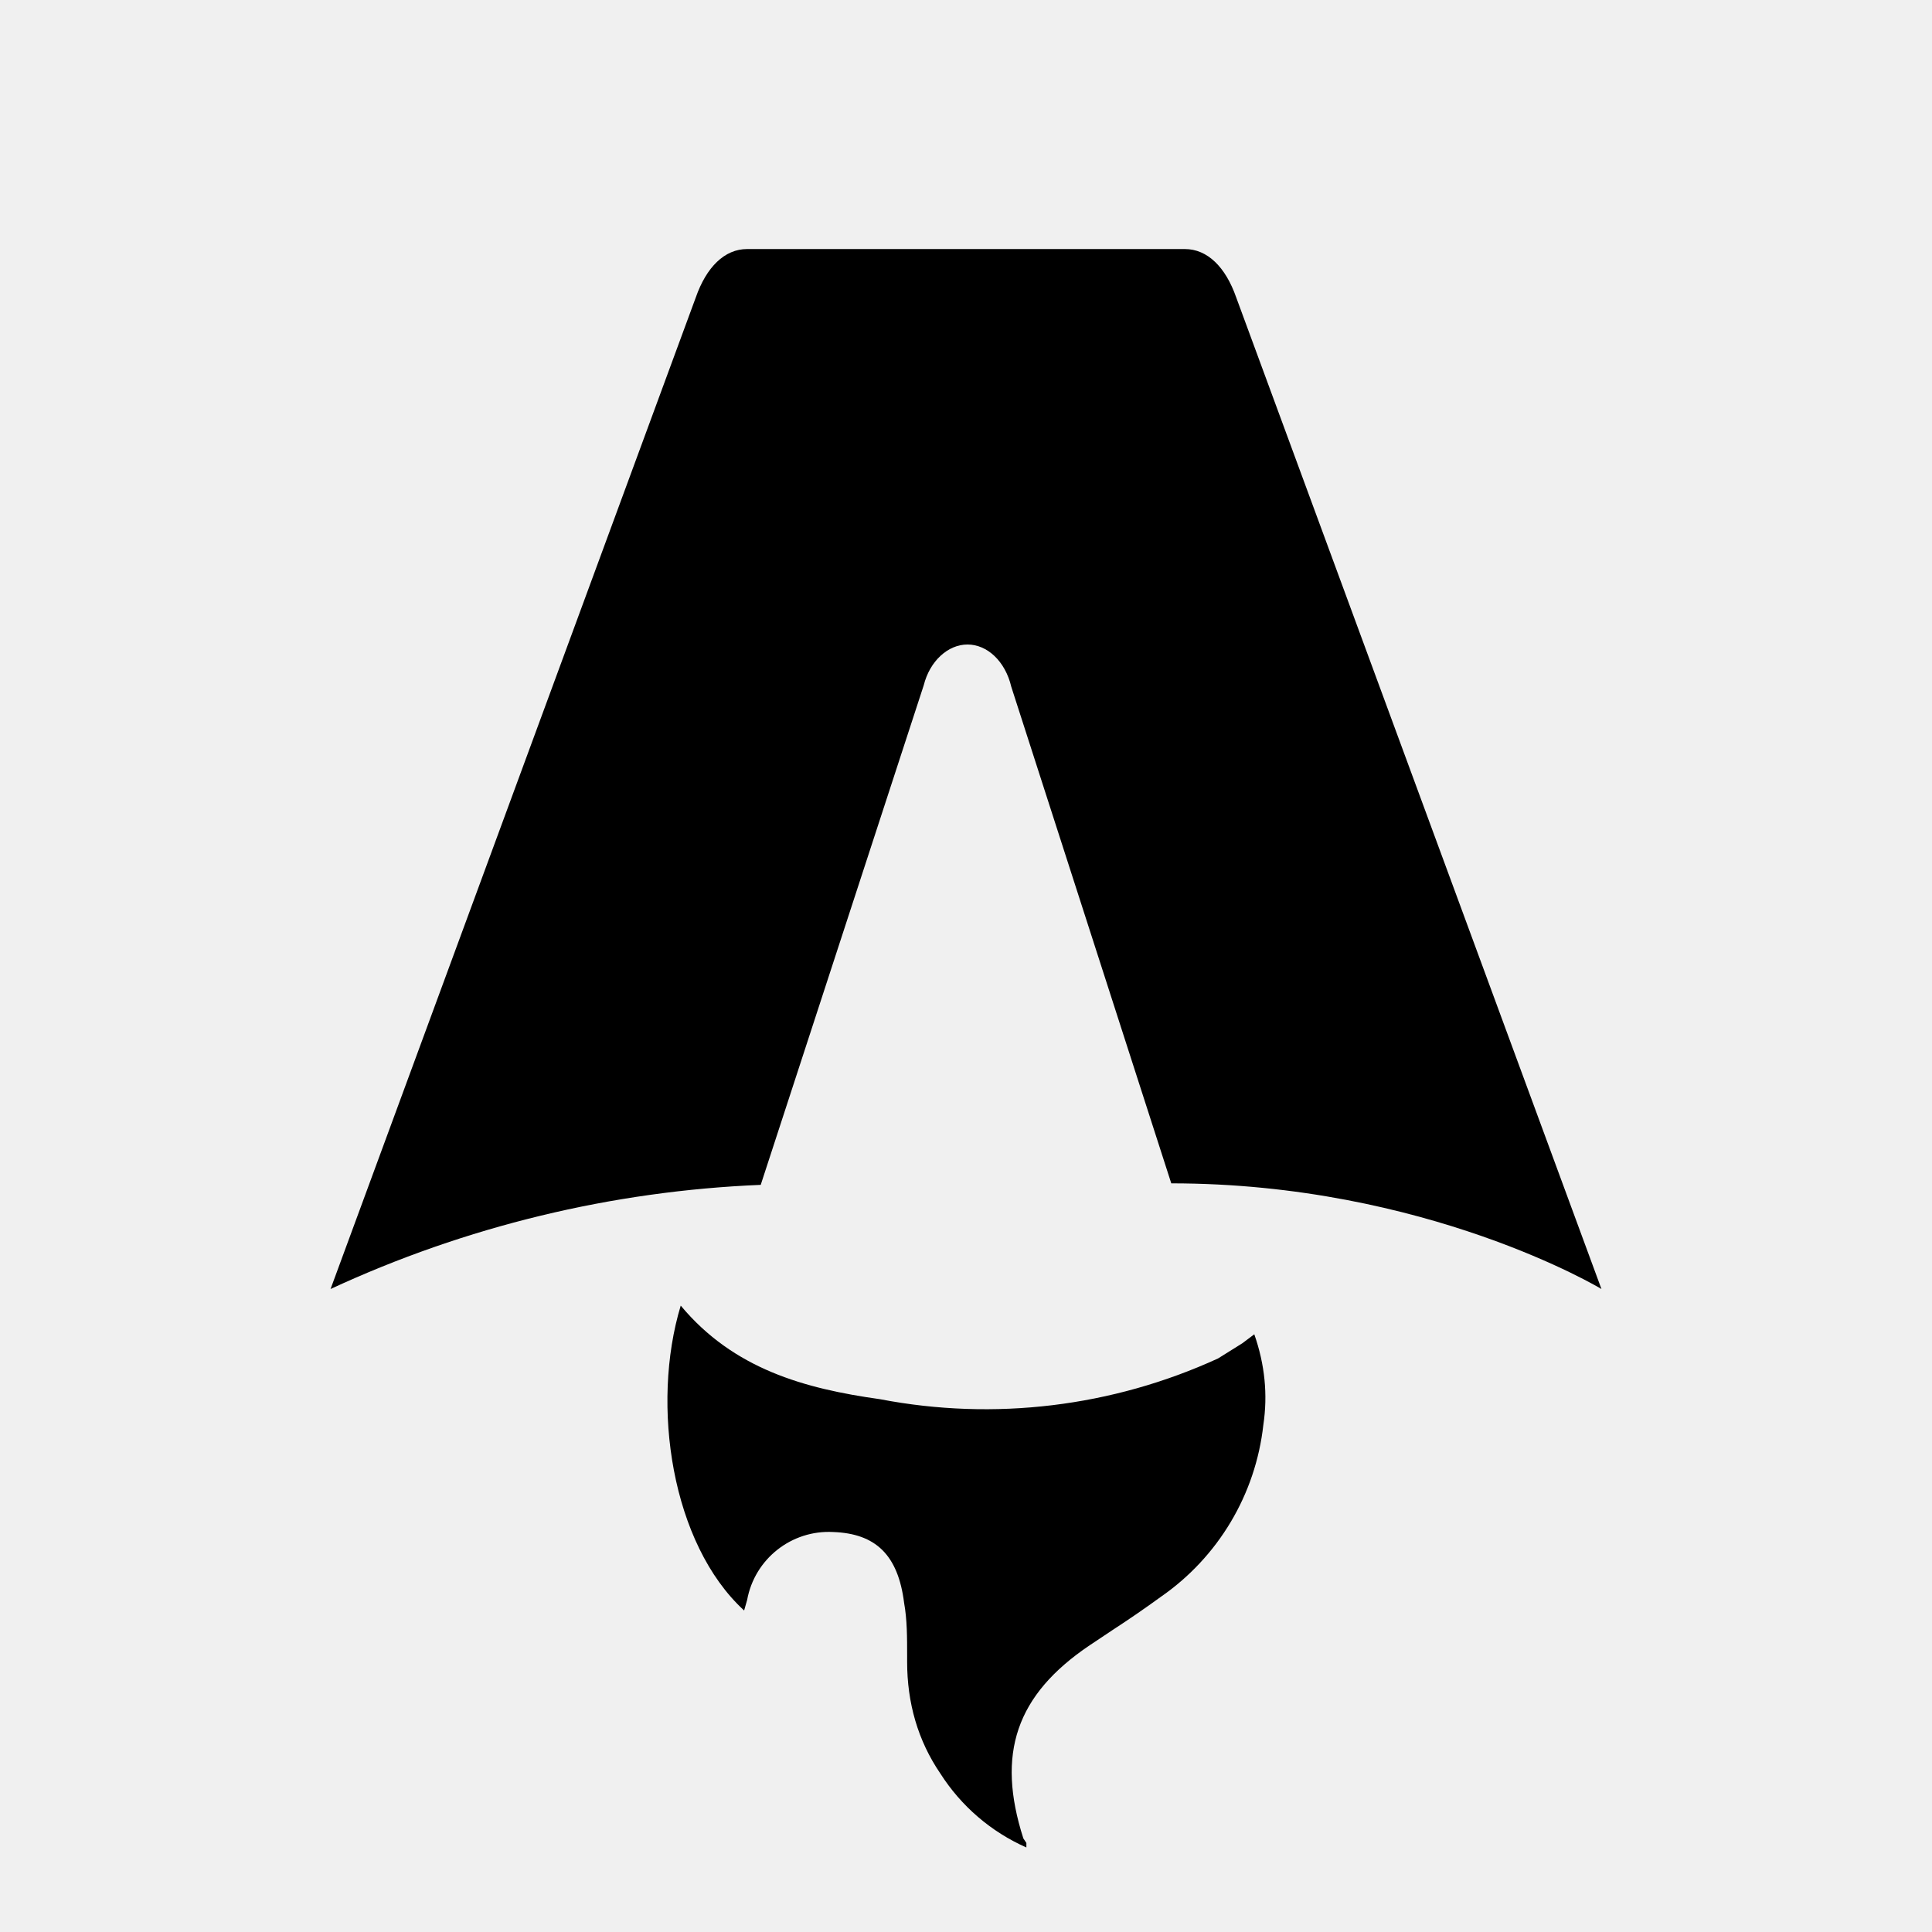
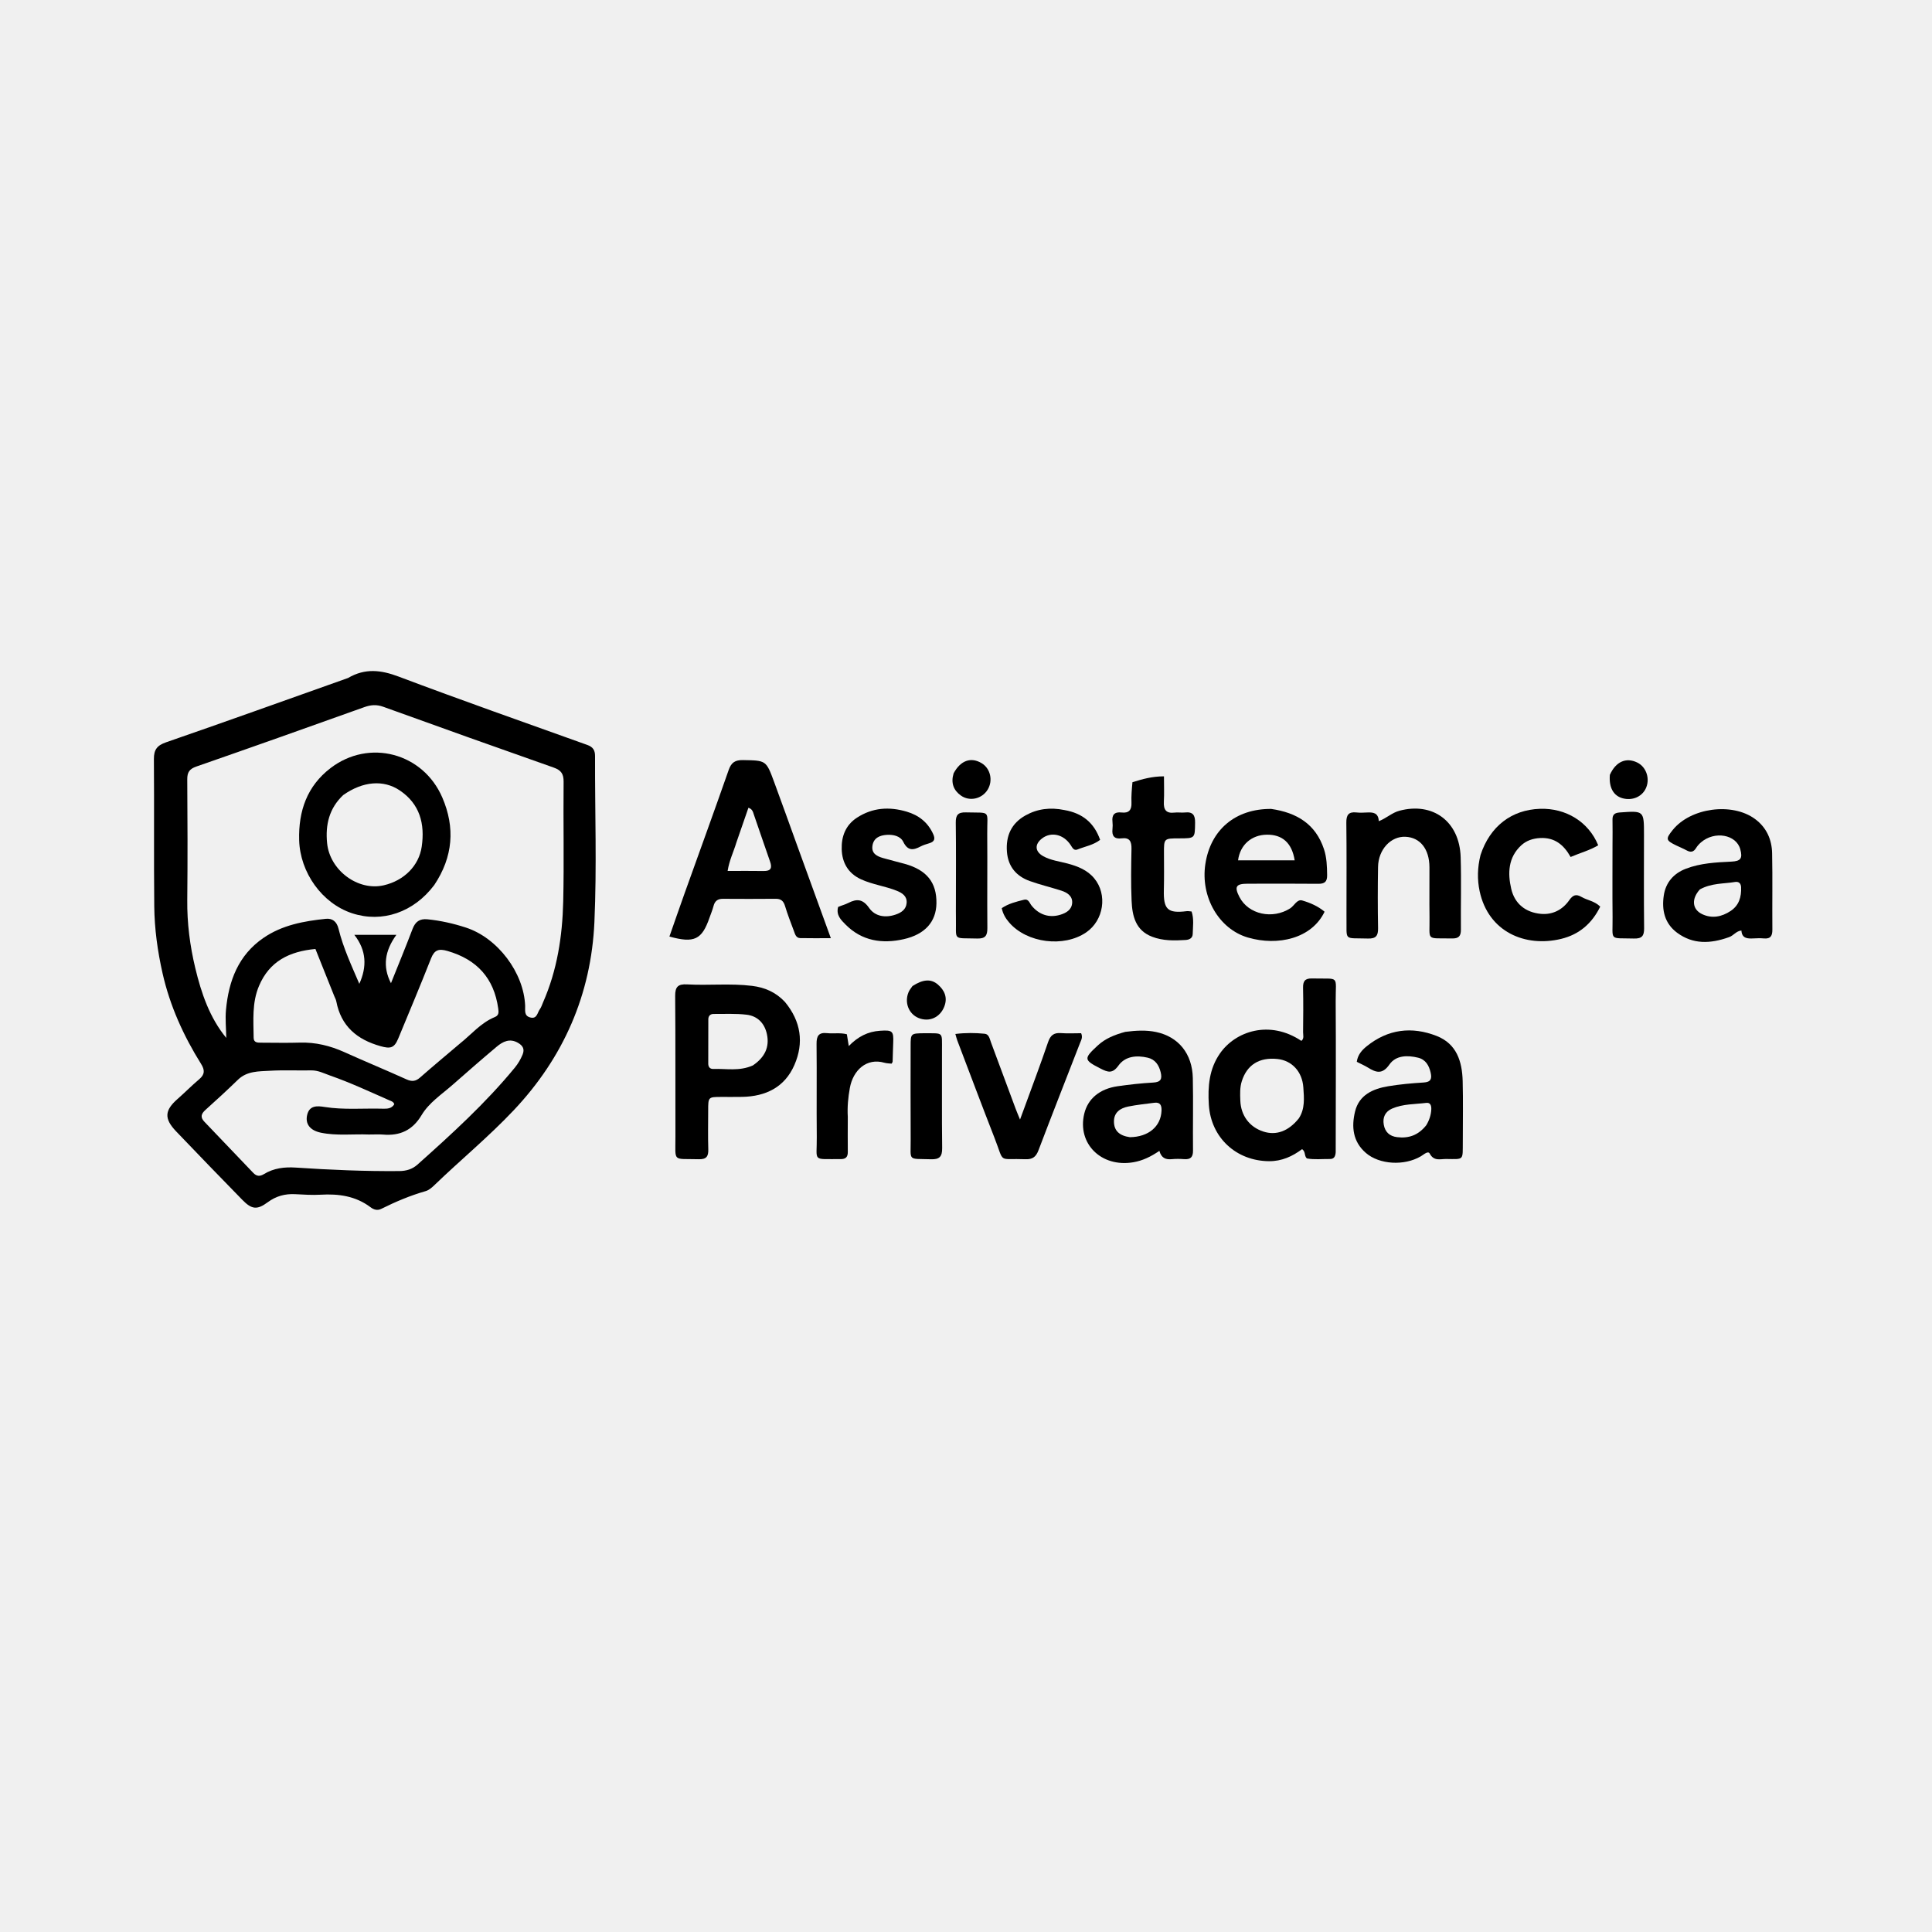
- <svg xmlns="http://www.w3.org/2000/svg" fill="none" viewBox="0 0 128 128">
-   <path d="M50.4 78.5a75.1 75.1 0 0 0-28.5 6.9l24.2-65.7c.7-2 1.9-3.2 3.4-3.2h29c1.5 0 2.7 1.2 3.4 3.2l24.2 65.7s-11.6-7-28.5-7L67 45.5c-.4-1.7-1.6-2.8-2.9-2.8-1.3 0-2.5 1.1-2.9 2.7L50.4 78.5Zm-1.1 28.2Zm-4.2-20.2c-2 6.6-.6 15.8 4.2 20.2a17.5 17.5 0 0 1 .2-.7 5.5 5.5 0 0 1 5.7-4.5c2.8.1 4.3 1.5 4.7 4.7.2 1.1.2 2.3.2 3.5v.4c0 2.7.7 5.2 2.2 7.4a13 13 0 0 0 5.7 4.9v-.3l-.2-.3c-1.8-5.6-.5-9.5 4.4-12.8l1.5-1a73 73 0 0 0 3.2-2.2 16 16 0 0 0 6.8-11.4c.3-2 .1-4-.6-6l-.8.6-1.6 1a37 37 0 0 1-22.4 2.7c-5-.7-9.7-2-13.2-6.2Z" />
-   <style>
-         path { fill: #000; }
-         @media (prefers-color-scheme: dark) {
-             path { fill: #FFF; }
-         }
-     </style>
+ <svg xmlns="http://www.w3.org/2000/svg" version="1.1" id="Layer_1" x="0px" y="0px" width="100%" viewBox="0 0 1024 1024" enable-background="new 0 0 1024 1024" xml:space="preserve">
+   <path fill="#000000" opacity="1" stroke="none" d=" M184.467,359.349   C193.552,354.036 201.967,355.093 211.303,358.613   C244.475,371.118 277.929,382.879 311.305,394.842   C314.289,395.912 315.4,397.632 315.39,400.766   C315.3,430.099 316.357,459.478 315.046,488.753   C313.333,527.026 298.708,560.462 272.283,588.458   C259,602.532 244.035,614.842 230.125,628.263   C228.828,629.513 227.278,630.837 225.613,631.313   C217.421,633.653 209.64,636.955 202.038,640.738   C199.968,641.769 198.028,641.094 196.406,639.869   C188.494,633.898 179.493,632.664 169.919,633.22   C165.442,633.48 160.921,633.165 156.429,632.936   C151.063,632.662 146.314,633.949 141.919,637.203   C136.277,641.379 133.428,641.06 128.444,635.953   C116.688,623.909 104.968,611.828 93.35,599.651   C86.884,592.876 87.226,588.518 94.117,582.469   C97.998,579.064 101.624,575.364 105.567,572.036   C108.575,569.497 108.633,567.19 106.584,563.912   C97.259,548.992 90.066,533.133 86.165,515.881   C83.518,504.172 81.877,492.303 81.758,480.334   C81.499,454.337 81.774,428.335 81.572,402.337   C81.533,397.335 83.254,395.085 88.058,393.422   C120.146,382.318 152.107,370.852 184.467,359.349  M119.928,550.115   C119.852,545.122 119.317,540.086 119.784,535.144   C121.231,519.841 126.301,506.269 139.641,497.108   C149.588,490.276 161.042,488.209 172.681,486.989   C176.134,486.626 178.486,488.415 179.421,492.235   C181.921,502.453 186.39,511.937 190.446,521.45   C194.534,512.424 194.292,503.752 187.809,495.491   C195.703,495.491 202.23,495.491 210.081,495.491   C203.929,503.995 202.688,512.299 207.222,521.118   C211.047,511.56 214.994,502.032 218.65,492.394   C220.118,488.522 222.421,486.831 226.567,487.247   C233.553,487.948 240.352,489.482 246.996,491.652   C263.81,497.142 277.666,515.556 278.34,533.11   C278.433,535.514 277.649,538.396 281.052,539.279   C284.693,540.224 284.778,536.73 286.122,534.919   C286.898,533.874 287.278,532.53 287.814,531.312   C295.313,514.283 298.083,496.219 298.513,477.86   C299.01,456.705 298.506,435.528 298.722,414.364   C298.766,410.138 297.377,408.206 293.433,406.819   C263.29,396.223 233.205,385.461 203.152,374.61   C199.606,373.33 196.562,373.555 193.07,374.806   C163.456,385.422 133.805,395.937 104.092,406.27   C100.452,407.536 99.225,409.278 99.251,413.047   C99.4,434.379 99.478,455.715 99.255,477.046   C99.127,489.275 100.666,501.264 103.498,513.078   C106.718,526.511 111.167,539.492 119.928,550.115  M195.497,601.316   C187.027,600.98 178.482,602.087 170.094,600.355   C164.304,599.159 161.722,595.707 162.786,590.998   C163.968,585.762 168.187,586.104 171.981,586.708   C182.26,588.345 192.585,587.345 202.884,587.633   C205.218,587.698 207.556,587.621 208.979,585.28   C208.561,583.89 207.357,583.631 206.322,583.177   C195.962,578.625 185.706,573.814 175.01,570.08   C171.747,568.94 168.635,567.261 164.976,567.328   C157.647,567.461 150.297,567.097 142.99,567.527   C137.116,567.872 130.937,567.608 126.115,572.284   C120.496,577.734 114.735,583.043 108.906,588.268   C106.605,590.33 106.054,592.166 108.319,594.529   C116.964,603.544 125.591,612.577 134.204,621.623   C135.959,623.466 137.647,623.672 139.913,622.285   C145.065,619.13 150.801,618.447 156.745,618.842   C175.018,620.058 193.304,620.853 211.627,620.69   C215.326,620.657 218.524,619.71 221.252,617.275   C239.406,601.077 257.395,584.711 272.889,565.844   C274.586,563.776 275.92,561.501 276.959,559.011   C278.169,556.113 277.176,554.286 274.66,552.788   C270.244,550.159 266.543,552.014 263.249,554.781   C255.343,561.422 247.573,568.227 239.815,575.041   C234.068,580.089 227.399,584.414 223.443,591.044   C218.637,599.097 211.951,602.114 202.99,601.346   C200.84,601.162 198.661,601.318 195.497,601.316  M243.683,553.171   C249.782,548.335 254.821,542.105 262.276,539.055   C264.457,538.163 264.35,536.542 264.069,534.523   C261.827,518.397 252.743,508.542 237.188,504.036   C232.622,502.714 230.274,503.382 228.468,507.969   C222.863,522.204 216.923,536.306 211.073,550.444   C208.96,555.551 206.897,555.947 201.722,554.499   C189.233,551.006 180.747,543.92 178.24,530.72   C178.057,529.757 177.529,528.859 177.159,527.932   C173.838,519.627 170.516,511.322 167.179,502.978   C153.399,504.267 142.849,509.438 137.288,522.534   C133.489,531.48 134.355,540.79 134.438,550.064   C134.462,552.673 136.564,552.638 138.438,552.642   C145.262,552.654 152.092,552.814 158.911,552.606   C167.25,552.353 175.011,554.265 182.569,557.673   C193.486,562.596 204.559,567.172 215.474,572.099   C218.294,573.373 220.308,573.169 222.635,571.122   C229.381,565.189 236.295,559.448 243.683,553.171  z" />
+   <path fill="#000000" opacity="1" stroke="none" d=" M707.95,610.695   C707.795,613.078 706.978,614.324 704.864,614.296   C700.725,614.242 696.564,614.738 692.651,613.989   C691.161,612.62 692.128,610.452 690.132,609.079   C685.053,612.869 679.402,615.515 672.566,615.455   C655.179,615.303 641.797,602.959 640.709,585.503   C640.11,575.894 640.848,566.57 646.651,558.277   C654.854,546.553 672.9,540.417 689.757,551.693   C691.331,550.426 690.645,548.636 690.661,547.109   C690.746,539.281 690.824,531.45 690.649,523.625   C690.57,520.079 691.613,518.505 695.433,518.602   C710.48,518.983 707.852,516.502 707.942,530.776   C708.109,557.259 707.982,583.743 707.95,610.695  M688.402,592.77   C691.744,587.676 691.18,581.98 690.797,576.368   C690.223,567.975 684.747,562.082 677.025,561.281   C667.424,560.285 660.951,564.398 658.201,572.984   C657.101,576.418 657.277,579.878 657.399,583.335   C657.679,591.287 662.299,597.383 669.593,599.746   C676.342,601.932 682.853,599.675 688.402,592.77  z" />
+   <path fill="#000000" opacity="1" stroke="none" d=" M422.389,447.779   C428.334,464.209 434.179,480.261 440.365,497.251   C434.308,497.251 429.219,497.333 424.134,497.214   C421.835,497.16 421.381,495.04 420.755,493.369   C419.121,489.008 417.43,484.657 416.082,480.205   C415.278,477.552 413.939,476.357 411.135,476.383   C401.807,476.469 392.478,476.454 383.15,476.393   C380.377,476.376 378.852,477.565 378.172,480.248   C377.642,482.336 376.766,484.335 376.06,486.379   C372.025,498.056 367.971,500.046 354.807,496.387   C357.495,488.721 360.132,481.066 362.86,473.443   C370.652,451.673 378.577,429.95 386.208,408.124   C387.605,404.131 389.612,402.792 393.795,402.864   C406.023,403.075 406.053,402.889 410.348,414.58   C414.362,425.508 418.31,436.46 422.389,447.779  M390.284,446.591   C388.853,451.409 386.532,455.988 385.658,461.624   C392.481,461.624 398.595,461.547 404.706,461.653   C408.512,461.719 409.379,460.134 408.167,456.699   C405.245,448.413 402.467,440.075 399.571,431.779   C399.108,430.453 398.869,428.858 396.681,428.121   C394.609,434.054 392.553,439.942 390.284,446.591  z" />
+   <path fill="#000000" opacity="1" stroke="none" d=" M416.01,531.019   C424.567,541.366 426.169,552.689 421.054,564.448   C415.925,576.24 405.898,581.139 393.369,581.368   C389.704,581.436 386.038,581.391 382.372,581.396   C375.36,581.404 375.357,581.404 375.35,588.653   C375.344,595.485 375.189,602.321 375.406,609.145   C375.526,612.936 374.394,614.527 370.347,614.416   C356.183,614.024 358.042,616.243 357.992,602.332   C357.904,577.506 358.075,552.679 357.853,527.855   C357.81,522.929 359.463,521.482 364.198,521.748   C375.657,522.391 387.153,521.114 398.628,522.533   C405.377,523.367 411.097,525.834 416.01,531.019  M399.025,564.702   C405.416,560.371 407.928,554.918 406.487,548.158   C405.24,542.31 401.501,538.512 395.699,537.812   C389.95,537.119 384.073,537.458 378.251,537.413   C376.47,537.399 375.434,538.459 375.424,540.232   C375.378,548.062 375.391,555.893 375.388,563.723   C375.387,565.528 376.289,566.633 378.106,566.566   C384.87,566.318 391.779,567.918 399.025,564.702  z" />
+   <path fill="#000000" opacity="1" stroke="none" d=" M673.736,428.745   C687.339,430.718 697.311,436.771 701.724,450.053   C703.217,454.545 703.345,459.153 703.408,463.831   C703.456,467.34 702.1,468.465 698.702,468.431   C686.218,468.303 673.732,468.365 661.247,468.387   C655.058,468.397 654.119,469.96 656.929,475.426   C661.678,484.662 674.449,487.447 683.846,481.427   C686.025,480.03 687.445,476.465 690.231,477.275   C694.443,478.501 698.62,480.316 702.055,483.231   C695.247,497.446 677.338,501.541 661.467,496.924   C645.985,492.421 636.263,475.389 638.846,458.063   C641.561,439.845 654.723,428.632 673.736,428.745  M672.475,455.991   C677.029,455.991 681.583,455.991 686.207,455.991   C684.741,446.77 679.681,442.294 671.431,442.399   C663.422,442.501 657.287,447.68 656.197,455.992   C661.348,455.992 666.417,455.992 672.475,455.991  z" />
+   <path fill="#000000" opacity="1" stroke="none" d=" M596.417,546.907   C602.13,546.176 607.465,545.877 612.71,546.979   C624.615,549.48 631.938,558.448 632.217,571.381   C632.494,584.198 632.184,597.027 632.319,609.849   C632.357,613.405 630.926,614.623 627.568,614.37   C625.415,614.208 623.224,614.179 621.079,614.385   C617.953,614.684 615.579,613.895 614.495,609.978   C610.014,613.046 605.616,615.191 600.637,616.03   C583.723,618.881 570.864,606.189 574.675,590.29   C576.572,582.378 582.826,577.085 592.401,575.72   C598.645,574.83 604.936,574.126 611.231,573.777   C615.253,573.555 616.044,571.893 615.185,568.33   C614.245,564.432 612.232,561.5 608.285,560.585   C602.443,559.231 596.417,559.741 592.796,564.786   C589.658,569.158 587.209,568.355 583.385,566.402   C574.373,561.8 574.215,561.145 581.874,554.092   C585.924,550.363 590.825,548.431 596.417,546.907  M598.867,602.732   C608.707,602.623 615.299,597.061 615.632,588.693   C615.744,585.875 614.989,584.064 611.753,584.497   C607.15,585.113 602.51,585.567 597.967,586.49   C593.782,587.341 590.409,589.569 590.42,594.415   C590.432,599.318 593.304,601.955 598.867,602.732  z" />
+   <path fill="#000000" opacity="1" stroke="none" d=" M916.302,496.754   C906.536,500.229 897.34,500.627 888.883,494.357   C882.243,489.434 880.716,482.326 881.823,474.726   C882.827,467.828 886.966,462.954 893.608,460.422   C901.348,457.471 909.492,457.064 917.627,456.678   C922.603,456.442 923.713,454.998 922.381,450.114   C920.243,442.279 908.746,440.252 901.547,446.483   C900.552,447.344 899.621,448.366 898.943,449.485   C897.616,451.674 896.03,451.866 893.91,450.702   C892.163,449.743 890.297,449.002 888.499,448.132   C882.89,445.42 882.723,444.697 886.547,439.935   C896.039,428.111 918.061,425.124 930.215,434.096   C936.268,438.564 939.106,444.936 939.257,452.213   C939.538,465.698 939.269,479.194 939.39,492.684   C939.42,496.027 938.436,497.721 934.854,497.386   C933.038,497.216 931.188,497.281 929.361,497.38   C926.169,497.555 923.244,497.401 922.983,493.204   C920.12,493.474 918.866,495.915 916.302,496.754  M900.982,471.392   C896.443,476.34 896.794,481.954 902.165,484.511   C907.378,486.993 912.577,485.956 917.279,482.824   C921.745,479.85 923.033,475.352 922.814,470.233   C922.722,468.073 921.468,467.154 919.553,467.475   C913.545,468.485 907.23,467.975 900.982,471.392  z" />
+   <path fill="#000000" opacity="1" stroke="none" d=" M775.317,604.957   C775.202,615.19 776.225,614.389 766.466,614.289   C763.427,614.258 760.003,615.598 757.802,611.448   C756.904,609.757 754.595,611.97 753.089,612.855   C744.193,618.081 731.055,617.224 723.947,611.085   C716.963,605.053 716.26,597.186 718.204,589.141   C720.328,580.353 727.652,577.088 735.74,575.736   C741.953,574.698 748.266,574.136 754.559,573.75   C758.367,573.515 759.022,571.826 758.281,568.55   C757.408,564.693 755.593,561.569 751.612,560.595   C746.011,559.224 739.854,559.294 736.446,564.183   C732.63,569.659 729.311,568.469 725.007,565.821   C723.185,564.699 721.196,563.848 719.123,562.793   C719.617,559.055 721.871,556.563 724.399,554.525   C735.629,545.473 748.238,543.906 761.433,549.068   C772.082,553.233 774.976,562.632 775.246,572.987   C775.521,583.472 775.313,593.97 775.317,604.957  M755.973,596.365   C757.535,593.76 758.496,590.965 758.619,587.912   C758.695,586.035 758.131,584.282 755.969,584.551   C749.901,585.304 743.63,585.065 737.876,587.555   C734.196,589.147 732.737,592.211 733.425,596.102   C734.107,599.964 736.487,602.226 740.467,602.711   C746.515,603.449 751.65,601.821 755.973,596.365  z" />
+   <path fill="#000000" opacity="1" stroke="none" d=" M713.662,483.99   C713.662,467.668 713.774,451.843 713.585,436.022   C713.536,431.926 714.794,430.15 718.968,430.62   C720.777,430.823 722.632,430.729 724.46,430.64   C727.661,430.485 730.581,430.674 730.788,435.248   C734.884,433.65 737.785,430.763 741.666,429.723   C759.471,424.95 773.59,435.367 774.179,454.286   C774.578,467.099 774.194,479.935 774.309,492.759   C774.339,496.19 773.082,497.47 769.616,497.402   C755.448,497.123 757.865,499.077 757.674,486.107   C757.544,477.281 757.685,468.451 757.638,459.624   C757.588,449.987 752.711,443.855 744.918,443.508   C737.178,443.163 730.559,450.228 730.396,459.462   C730.205,470.285 730.207,481.117 730.404,491.94   C730.477,495.965 729.286,497.569 725.043,497.442   C711.795,497.044 713.899,499.074 713.665,485.988   C713.656,485.489 713.663,484.989 713.662,483.99  z" />
+   <path fill="#000000" opacity="1" stroke="none" d=" M784.717,453.157   C789.718,437.944 801.162,429.188 816.228,428.687   C830,428.229 842.009,435.611 847.082,448.022   C842.598,450.708 837.521,452.051 832.456,454.217   C828.818,447.725 823.957,443.782 816.325,444.175   C812.454,444.375 809.014,445.531 806.297,448.036   C799.344,454.446 799.046,462.804 800.991,471.144   C802.843,479.085 808.669,483.619 816.677,484.363   C822.809,484.932 828.123,482.284 831.711,477.152   C833.568,474.497 835.228,473.639 838.204,475.383   C841.304,477.2 845.189,477.541 848.154,480.539   C843.787,489.429 837.041,495.316 827.389,497.639   C808.435,502.199 788.86,493.978 784.239,472.354   C782.923,466.193 783.041,459.802 784.717,453.157  z" />
+   <path fill="#000000" opacity="1" stroke="none" d=" M444.224,480.708   C446.209,479.854 448.008,479.4 449.62,478.578   C454.146,476.269 457.316,476.439 460.692,481.273   C463.821,485.753 469.276,486.609 474.735,484.734   C477.766,483.693 480.252,482.006 480.531,478.599   C480.827,474.989 478.204,473.289 475.299,472.122   C469.125,469.642 462.418,468.843 456.328,466.033   C449.481,462.874 446.33,457.186 446.121,450.131   C445.922,443.407 448.137,437.334 454.212,433.385   C462.473,428.016 471.347,427.459 480.559,430.188   C486.92,432.072 491.753,435.814 494.591,442.032   C495.787,444.652 495.291,446.078 492.603,446.919   C491.017,447.415 489.382,447.871 487.928,448.642   C484.055,450.696 481.155,451.072 478.76,446.201   C477.233,443.095 473.46,442.271 469.991,442.492   C466.27,442.73 463,444.099 462.406,448.327   C461.837,452.38 464.803,453.843 468,454.775   C471.829,455.889 475.717,456.795 479.559,457.868   C491.215,461.124 496.508,467.753 496.331,478.804   C496.177,488.484 490.35,495.206 479.042,497.77   C467.548,500.377 456.78,498.751 448.122,489.987   C445.787,487.623 443.035,485.007 444.224,480.708  z" />
+   <path fill="#000000" opacity="1" stroke="none" d=" M564.193,429.349   C573.772,431.035 579.919,436.106 583.095,445.145   C579.402,447.958 575.053,448.627 571.135,450.223   C569.129,451.041 568.415,449.323 567.439,447.844   C563.686,442.157 557.137,440.722 552.371,444.334   C548.275,447.438 548.462,451.335 552.972,453.827   C556.952,456.027 561.497,456.532 565.818,457.688   C571.205,459.129 576.31,461.114 579.979,465.547   C587.099,474.15 585.011,487.827 575.695,494.185   C563.812,502.294 544.396,499.845 534.977,489.064   C533.089,486.903 531.614,484.544 530.945,481.347   C534.505,478.916 538.674,477.901 542.787,476.871   C545.144,476.281 545.694,478.683 546.777,480.013   C550.732,484.87 556.131,486.6 561.905,484.867   C565.161,483.89 567.989,482.186 568.264,478.65   C568.553,474.934 565.669,473.07 562.506,472.054   C556.974,470.277 551.294,468.934 545.829,466.98   C538.634,464.409 534.303,459.276 533.694,451.453   C533.041,443.07 536.022,436.394 543.496,432.212   C549.823,428.671 556.661,427.799 564.193,429.349  z" />
+   <path fill="#000000" opacity="1" stroke="none" d=" M542.985,587.023   C547.275,575.264 551.575,563.901 555.481,552.405   C556.711,548.785 558.498,547.284 562.294,547.567   C565.913,547.837 569.569,547.625 573.03,547.625   C574.004,549.883 573.014,551.335 572.434,552.83   C565.087,571.752 557.643,590.638 550.441,609.615   C549.11,613.123 547.331,614.567 543.514,614.414   C528.608,613.815 532.558,617.05 527.169,603.261   C520.448,586.062 513.971,568.767 507.402,551.508   C507.06,550.608 506.843,549.659 506.358,548.027   C511.792,547.357 516.868,547.419 521.897,547.907   C524.211,548.131 524.561,550.659 525.243,552.482   C529.613,564.167 533.927,575.873 538.276,587.565   C538.89,589.217 539.596,590.834 540.634,593.388   C541.609,590.73 542.226,589.049 542.985,587.023  z" />
+   <path fill="#000000" opacity="1" stroke="none" d=" M600.227,414.583   C605.591,412.908 610.685,411.478 616.926,411.476   C616.926,416.103 617.109,420.529 616.873,424.934   C616.647,429.156 618.044,431.247 622.55,430.691   C624.354,430.469 626.228,430.829 628.037,430.63   C632.233,430.169 633.487,432.008 633.424,436.073   C633.296,444.331 633.487,444.334 624.939,444.354   C616.889,444.372 616.911,444.372 616.932,452.221   C616.951,458.716 617.034,465.213 616.868,471.703   C616.604,482.028 618.886,484.206 628.971,482.936   C629.764,482.836 630.595,483.038 631.57,483.113   C632.904,487.083 632.249,491.079 632.165,495.015   C632.116,497.307 630.299,498.09 628.372,498.211   C622.379,498.589 616.379,498.694 610.639,496.493   C601.836,493.119 600.118,485.45 599.769,477.422   C599.371,468.28 599.527,459.105 599.708,449.95   C599.786,446.052 598.801,443.783 594.446,444.344   C590.724,444.824 589.223,443.156 589.632,439.485   C589.779,438.169 589.779,436.809 589.632,435.493   C589.219,431.802 590.764,430.207 594.467,430.639   C598.37,431.095 599.862,429.282 599.702,425.425   C599.557,421.947 599.867,418.45 600.227,414.583  z" />
+   <path fill="#000000" opacity="1" stroke="none" d=" M449.351,592.048   C449.342,598.531 449.271,604.521 449.353,610.51   C449.39,613.26 448.259,614.379 445.504,614.355   C430.183,614.22 433.046,616.027 432.908,602.751   C432.737,586.28 432.981,569.805 432.793,553.335   C432.745,549.096 433.887,547.096 438.408,547.587   C441.836,547.959 445.359,547.243 448.859,548.185   C449.168,550.107 449.448,551.845 449.864,554.431   C454.73,549.418 459.991,546.749 466.414,546.323   C472.956,545.889 473.699,546.378 473.419,552.699   C473.271,556.019 473.234,559.344 473.112,562.665   C473.101,562.962 472.828,563.25 472.566,563.759   C471.359,563.615 470.021,563.637 468.793,563.28   C459.252,560.502 452.11,567.325 450.432,576.673   C449.552,581.579 449.031,586.546 449.351,592.048  z" />
+   <path fill="#000000" opacity="1" stroke="none" d=" M506.652,478.999   C506.654,464.347 506.776,450.193 506.581,436.043   C506.524,431.967 507.762,430.467 511.948,430.581   C525.576,430.952 523.144,429.007 523.254,441.954   C523.394,458.603 523.177,475.254 523.322,491.902   C523.356,495.892 522.231,497.559 517.968,497.438   C504.597,497.058 506.921,498.929 506.665,486.492   C506.617,484.161 506.655,481.83 506.652,478.999  z" />
+   <path fill="#000000" opacity="1" stroke="none" d=" M490.025,547.634   C500.244,547.746 499.239,546.671 499.27,556.554   C499.324,573.862 499.146,591.173 499.363,608.478   C499.42,613.064 497.952,614.581 493.373,614.433   C480.858,614.028 482.759,615.726 482.68,603.869   C482.57,587.393 482.643,570.916 482.656,554.44   C482.662,547.715 482.684,547.715 490.025,547.634  z" />
+   <path fill="#000000" opacity="1" stroke="none" d=" M854.662,448.001   C854.67,443.169 854.761,438.834 854.659,434.503   C854.593,431.721 855.818,430.816 858.518,430.62   C871.351,429.692 871.348,429.626 871.347,442.508   C871.346,459.007 871.236,475.508 871.415,492.005   C871.46,496.106 870.185,497.556 866.013,497.438   C852.583,497.059 854.837,499.05 854.697,486   C854.564,473.502 854.664,461.001 854.662,448.001  z" />
+   <path fill="#000000" opacity="1" stroke="none" d=" M483.627,522.634   C489.271,518.994 493.497,518.695 497.143,521.867   C500.633,524.903 502.317,528.701 500.535,533.398   C498.306,539.276 492.532,541.876 486.862,539.561   C481.632,537.425 479.249,531.356 481.553,525.866   C481.995,524.814 482.732,523.887 483.627,522.634  z" />
+   <path fill="#000000" opacity="1" stroke="none" d=" M853.261,410.682   C856.417,403.634 861.901,401.289 867.771,404.153   C872.758,406.587 874.789,413.173 872.122,418.265   C869.948,422.417 865.105,424.395 860.184,423.142   C855.241,421.883 852.689,417.511 853.261,410.682  z" />
+   <path fill="#000000" opacity="1" stroke="none" d=" M505.43,409.885   C509.125,402.984 514.664,401.107 520.315,404.52   C524.937,407.312 526.401,413.681 523.522,418.471   C520.543,423.427 513.929,425.003 509.233,421.608   C505.392,418.833 503.896,414.983 505.43,409.885  z" />
+   <path fill="#000000" opacity="1" stroke="none" d=" M230.173,469.075   C219.251,483.596 202.583,489.257 186.693,484.071   C170.637,478.832 159.033,462.371 158.564,445.318   C158.137,429.816 162.761,416.632 175.194,407.106   C195.629,391.447 224.22,399 234.439,422.713   C241.302,438.639 240.134,454.164 230.173,469.075  M181.923,421.393   C174.5,428.366 172.388,437.124 173.372,446.909   C174.822,461.33 189.756,472.407 203.43,469.22   C214.135,466.726 222.047,458.905 223.523,448.722   C225.269,436.677 222.551,426.101 211.852,418.919   C203.281,413.166 192.328,414.048 181.923,421.393  z" />
</svg>
